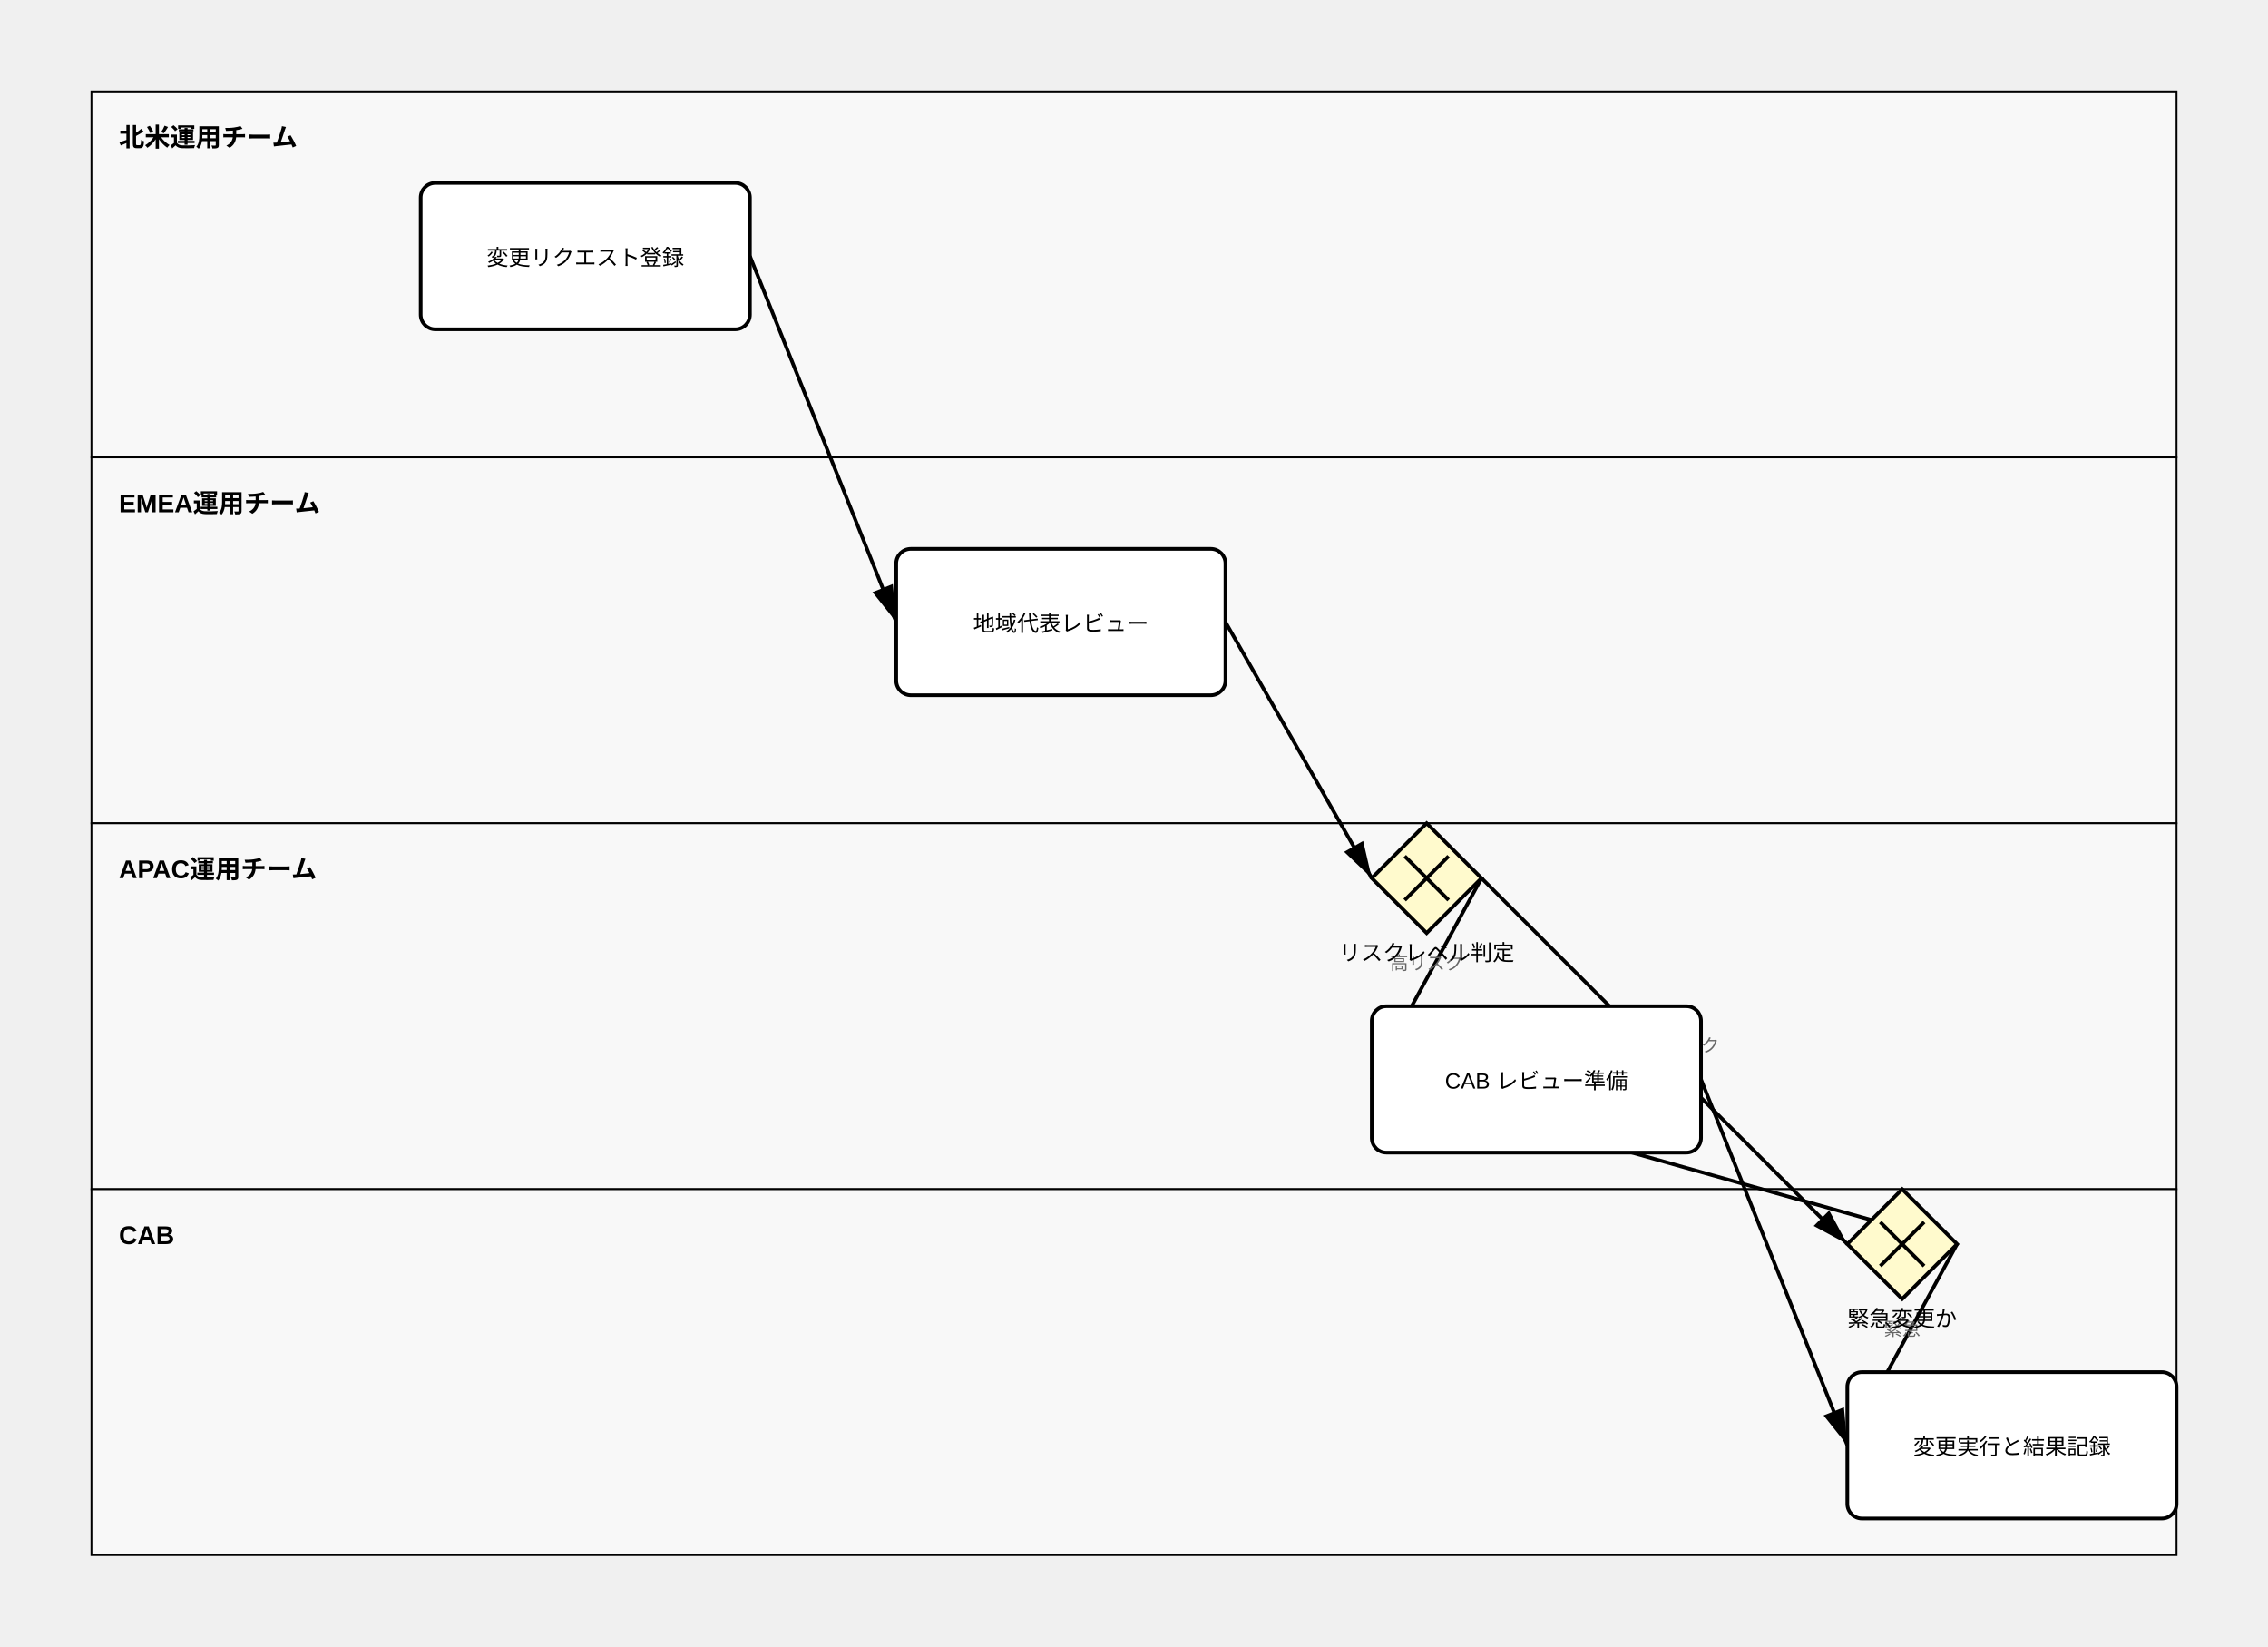
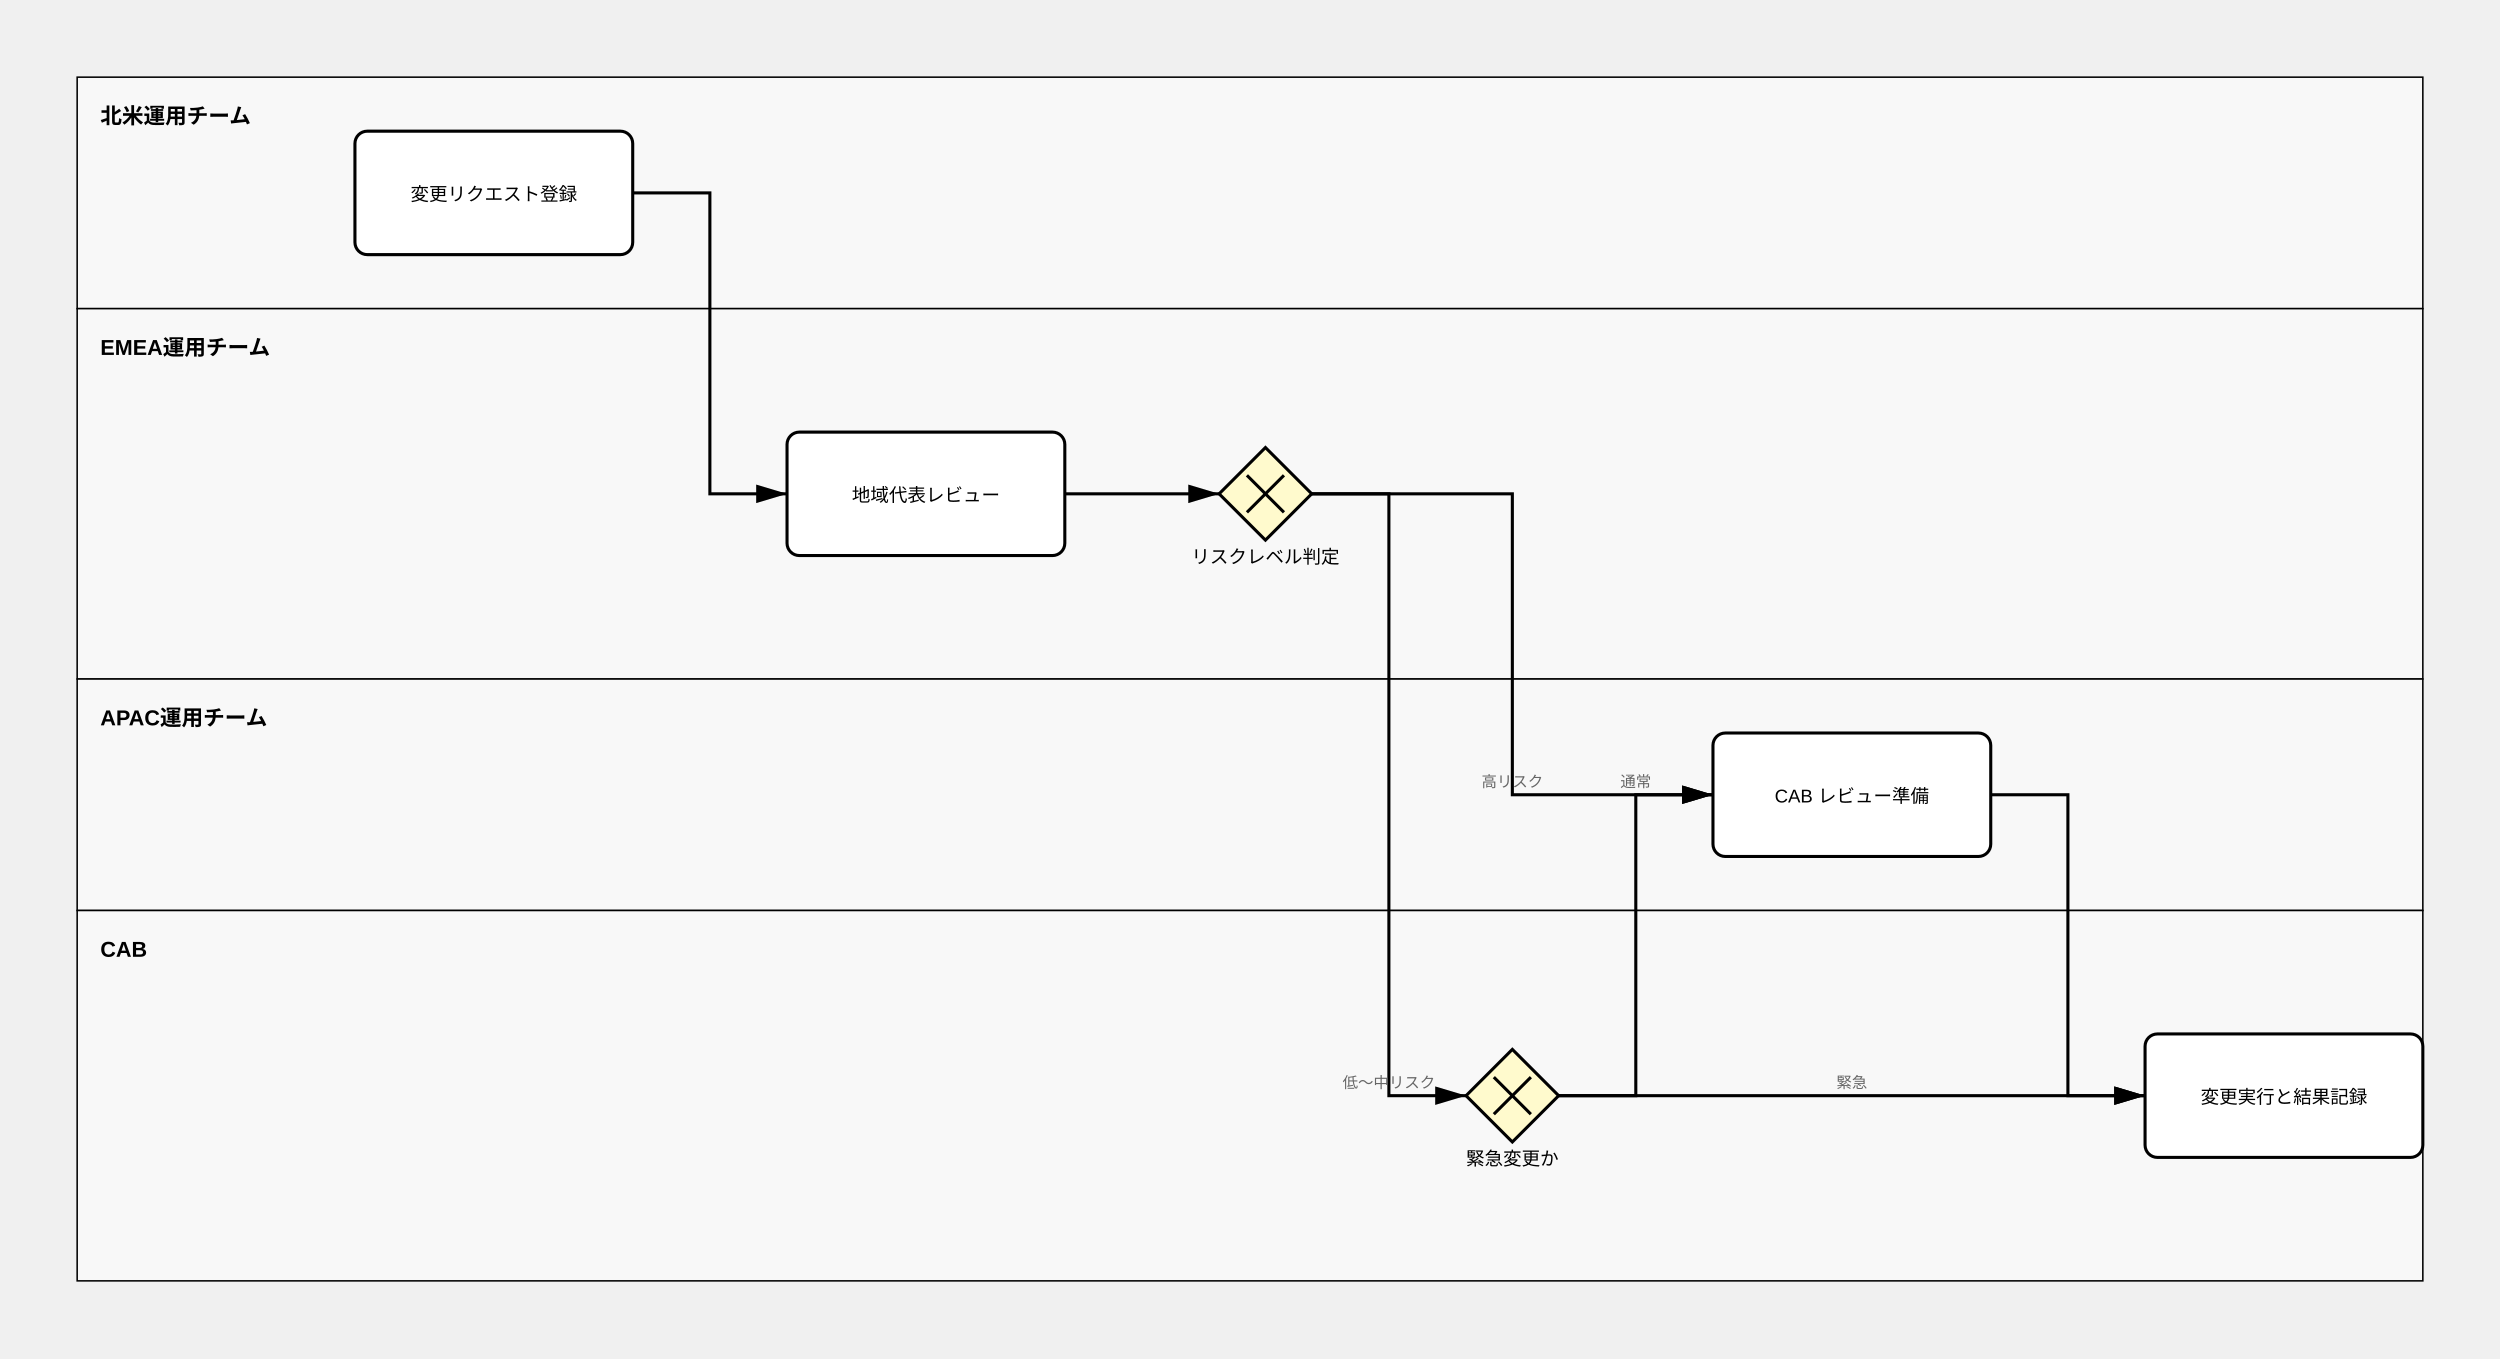
- <svg xmlns="http://www.w3.org/2000/svg" viewBox="0 0 1240 900" width="1240" height="900">
+ <svg xmlns="http://www.w3.org/2000/svg" viewBox="0 0 1620 880" width="1620" height="880">
  <style>
            .lane { fill: #f8f8f8; stroke: #000; stroke-width: 1; }
            .lane-label { font-family: Arial, sans-serif; font-size: 14px; font-weight: bold; }
            .task { fill: #fff; stroke: #000; stroke-width: 2; }
            .service-task { fill: #e1f5ff; stroke: #000; stroke-width: 2; }
            .gateway { fill: #fffacd; stroke: #000; stroke-width: 2; }
            .task-label { font-family: Arial, sans-serif; font-size: 12px; text-anchor: middle; }
            .flow { stroke: #000; stroke-width: 2; fill: none; marker-end: url(#arrowhead); }
            .flow-label { font-family: Arial, sans-serif; font-size: 10px; fill: #666; }
        </style>
  <defs>
    <marker id="arrowhead" markerWidth="10" markerHeight="10" refX="10" refY="3" orient="auto">
      <path d="M0,0 L10,3 L0,6 Z" fill="#000" />
    </marker>
  </defs>
-   <rect class="lane" x="50" y="50" width="1140" height="200" />
+   <rect class="lane" x="50" y="50" width="1520" height="150" />
  <text class="lane-label" x="65" y="80">北米運用チーム</text>
-   <rect class="lane" x="50" y="250" width="1140" height="200" />
-   <text class="lane-label" x="65" y="280">EMEA運用チーム</text>
-   <rect class="lane" x="50" y="450" width="1140" height="200" />
-   <text class="lane-label" x="65" y="480">APAC運用チーム</text>
-   <rect class="lane" x="50" y="650" width="1140" height="200" />
-   <text class="lane-label" x="65" y="680">CAB</text>
-   <line class="flow" x1="410" y1="140.0" x2="490" y2="340.0" />
-   <line class="flow" x1="670" y1="340.0" x2="750" y2="480.0" />
-   <line class="flow" x1="810" y1="480.0" x2="750" y2="590.0" />
-   <text class="flow-label" x="780.0" y="530.0" text-anchor="middle">高リスク</text>
-   <line class="flow" x1="810" y1="480.0" x2="1010" y2="680.0" />
-   <text class="flow-label" x="910.0" y="575.0" text-anchor="middle">低〜中リスク</text>
-   <line class="flow" x1="1070" y1="680.0" x2="1010" y2="790.0" />
-   <text class="flow-label" x="1040.0" y="730.0" text-anchor="middle">緊急</text>
-   <line class="flow" x1="930" y1="590.0" x2="1010" y2="790.0" />
-   <line class="flow" x1="1070" y1="680.0" x2="750" y2="590.0" />
-   <text class="flow-label" x="910.0" y="630.0" text-anchor="middle">通常</text>
-   <rect class="task" x="230" y="100.0" width="180" height="80" rx="8" ry="8" />
-   <text class="task-label" x="320.0" y="145.0">変更リクエスト登録</text>
-   <rect class="task" x="490" y="300.0" width="180" height="80" rx="8" ry="8" />
-   <text class="task-label" x="580.0" y="345.0">地域代表レビュー</text>
-   <rect class="task" x="750" y="550.0" width="180" height="80" rx="8" ry="8" />
-   <text class="task-label" x="840.0" y="595.0">CAB レビュー準備</text>
-   <rect class="task" x="1010" y="750.0" width="180" height="80" rx="8" ry="8" />
-   <text class="task-label" x="1100.0" y="795.0">変更実行と結果記録</text>
-   <polygon class="gateway" points="780.0,450.0 810.0,480.0 780.0,510.0 750.0,480.0" />
-   <line x1="768.0" y1="468.0" x2="792.0" y2="492.0" stroke="#000" stroke-width="2" />
-   <line x1="792.0" y1="468.0" x2="768.0" y2="492.0" stroke="#000" stroke-width="2" />
-   <text class="task-label" x="780.0" y="525.0">リスクレベル判定</text>
-   <polygon class="gateway" points="1040.0,650.0 1070.0,680.0 1040.0,710.0 1010.0,680.0" />
-   <line x1="1028.0" y1="668.0" x2="1052.0" y2="692.0" stroke="#000" stroke-width="2" />
-   <line x1="1052.0" y1="668.0" x2="1028.0" y2="692.0" stroke="#000" stroke-width="2" />
-   <text class="task-label" x="1040.0" y="725.0">緊急変更か</text>
+   <rect class="lane" x="50" y="200" width="1520" height="240" />
+   <text class="lane-label" x="65" y="230">EMEA運用チーム</text>
+   <rect class="lane" x="50" y="440" width="1520" height="150" />
+   <text class="lane-label" x="65" y="470">APAC運用チーム</text>
+   <rect class="lane" x="50" y="590" width="1520" height="240" />
+   <text class="lane-label" x="65" y="620">CAB</text>
+   <polyline class="flow" points="410.0,125.0 460.0,125.0 460.0,320.0 510.0,320.0" />
+   <polyline class="flow" points="690.0,320.0 790.0,320.0" />
+   <polyline class="flow" points="850.0,320.0 980.0,320.0 980.0,515.0 1110.0,515.0" />
+   <text class="flow-label" x="980.0" y="510.0" text-anchor="middle">高リスク</text>
+   <polyline class="flow" points="850.0,320.0 900.0,320.0 900.0,710.0 950.0,710.0" />
+   <text class="flow-label" x="900.0" y="705.0" text-anchor="middle">低〜中リスク</text>
+   <polyline class="flow" points="1010.0,710.0 1200.0,710.0 1200.0,710.0 1390.0,710.0" />
+   <text class="flow-label" x="1200.0" y="705.0" text-anchor="middle">緊急</text>
+   <polyline class="flow" points="1290.0,515.0 1340.0,515.0 1340.0,710.0 1390.0,710.0" />
+   <polyline class="flow" points="1010.0,710.0 1060.0,710.0 1060.0,515.0 1110.0,515.0" />
+   <text class="flow-label" x="1060.0" y="510.0" text-anchor="middle">通常</text>
+   <rect class="task" x="230.0" y="85.0" width="180" height="80" rx="8" ry="8" />
+   <text class="task-label" x="320.0" y="130.0">変更リクエスト登録</text>
+   <rect class="task" x="510.0" y="280.0" width="180" height="80" rx="8" ry="8" />
+   <text class="task-label" x="600.0" y="325.0">地域代表レビュー</text>
+   <rect class="task" x="1110.0" y="475.0" width="180" height="80" rx="8" ry="8" />
+   <text class="task-label" x="1200.0" y="520.0">CAB レビュー準備</text>
+   <rect class="task" x="1390.0" y="670.0" width="180" height="80" rx="8" ry="8" />
+   <text class="task-label" x="1480.0" y="715.0">変更実行と結果記録</text>
+   <polygon class="gateway" points="820.0,290.0 850.0,320.0 820.0,350.0 790.0,320.0" />
+   <line x1="808.0" y1="308.0" x2="832.0" y2="332.0" stroke="#000" stroke-width="2" />
+   <line x1="832.0" y1="308.0" x2="808.0" y2="332.0" stroke="#000" stroke-width="2" />
+   <text class="task-label" x="820.0" y="365.0">リスクレベル判定</text>
+   <polygon class="gateway" points="980.0,680.0 1010.0,710.0 980.0,740.0 950.0,710.0" />
+   <line x1="968.0" y1="698.0" x2="992.0" y2="722.0" stroke="#000" stroke-width="2" />
+   <line x1="992.0" y1="698.0" x2="968.0" y2="722.0" stroke="#000" stroke-width="2" />
+   <text class="task-label" x="980.0" y="755.0">緊急変更か</text>
</svg>
